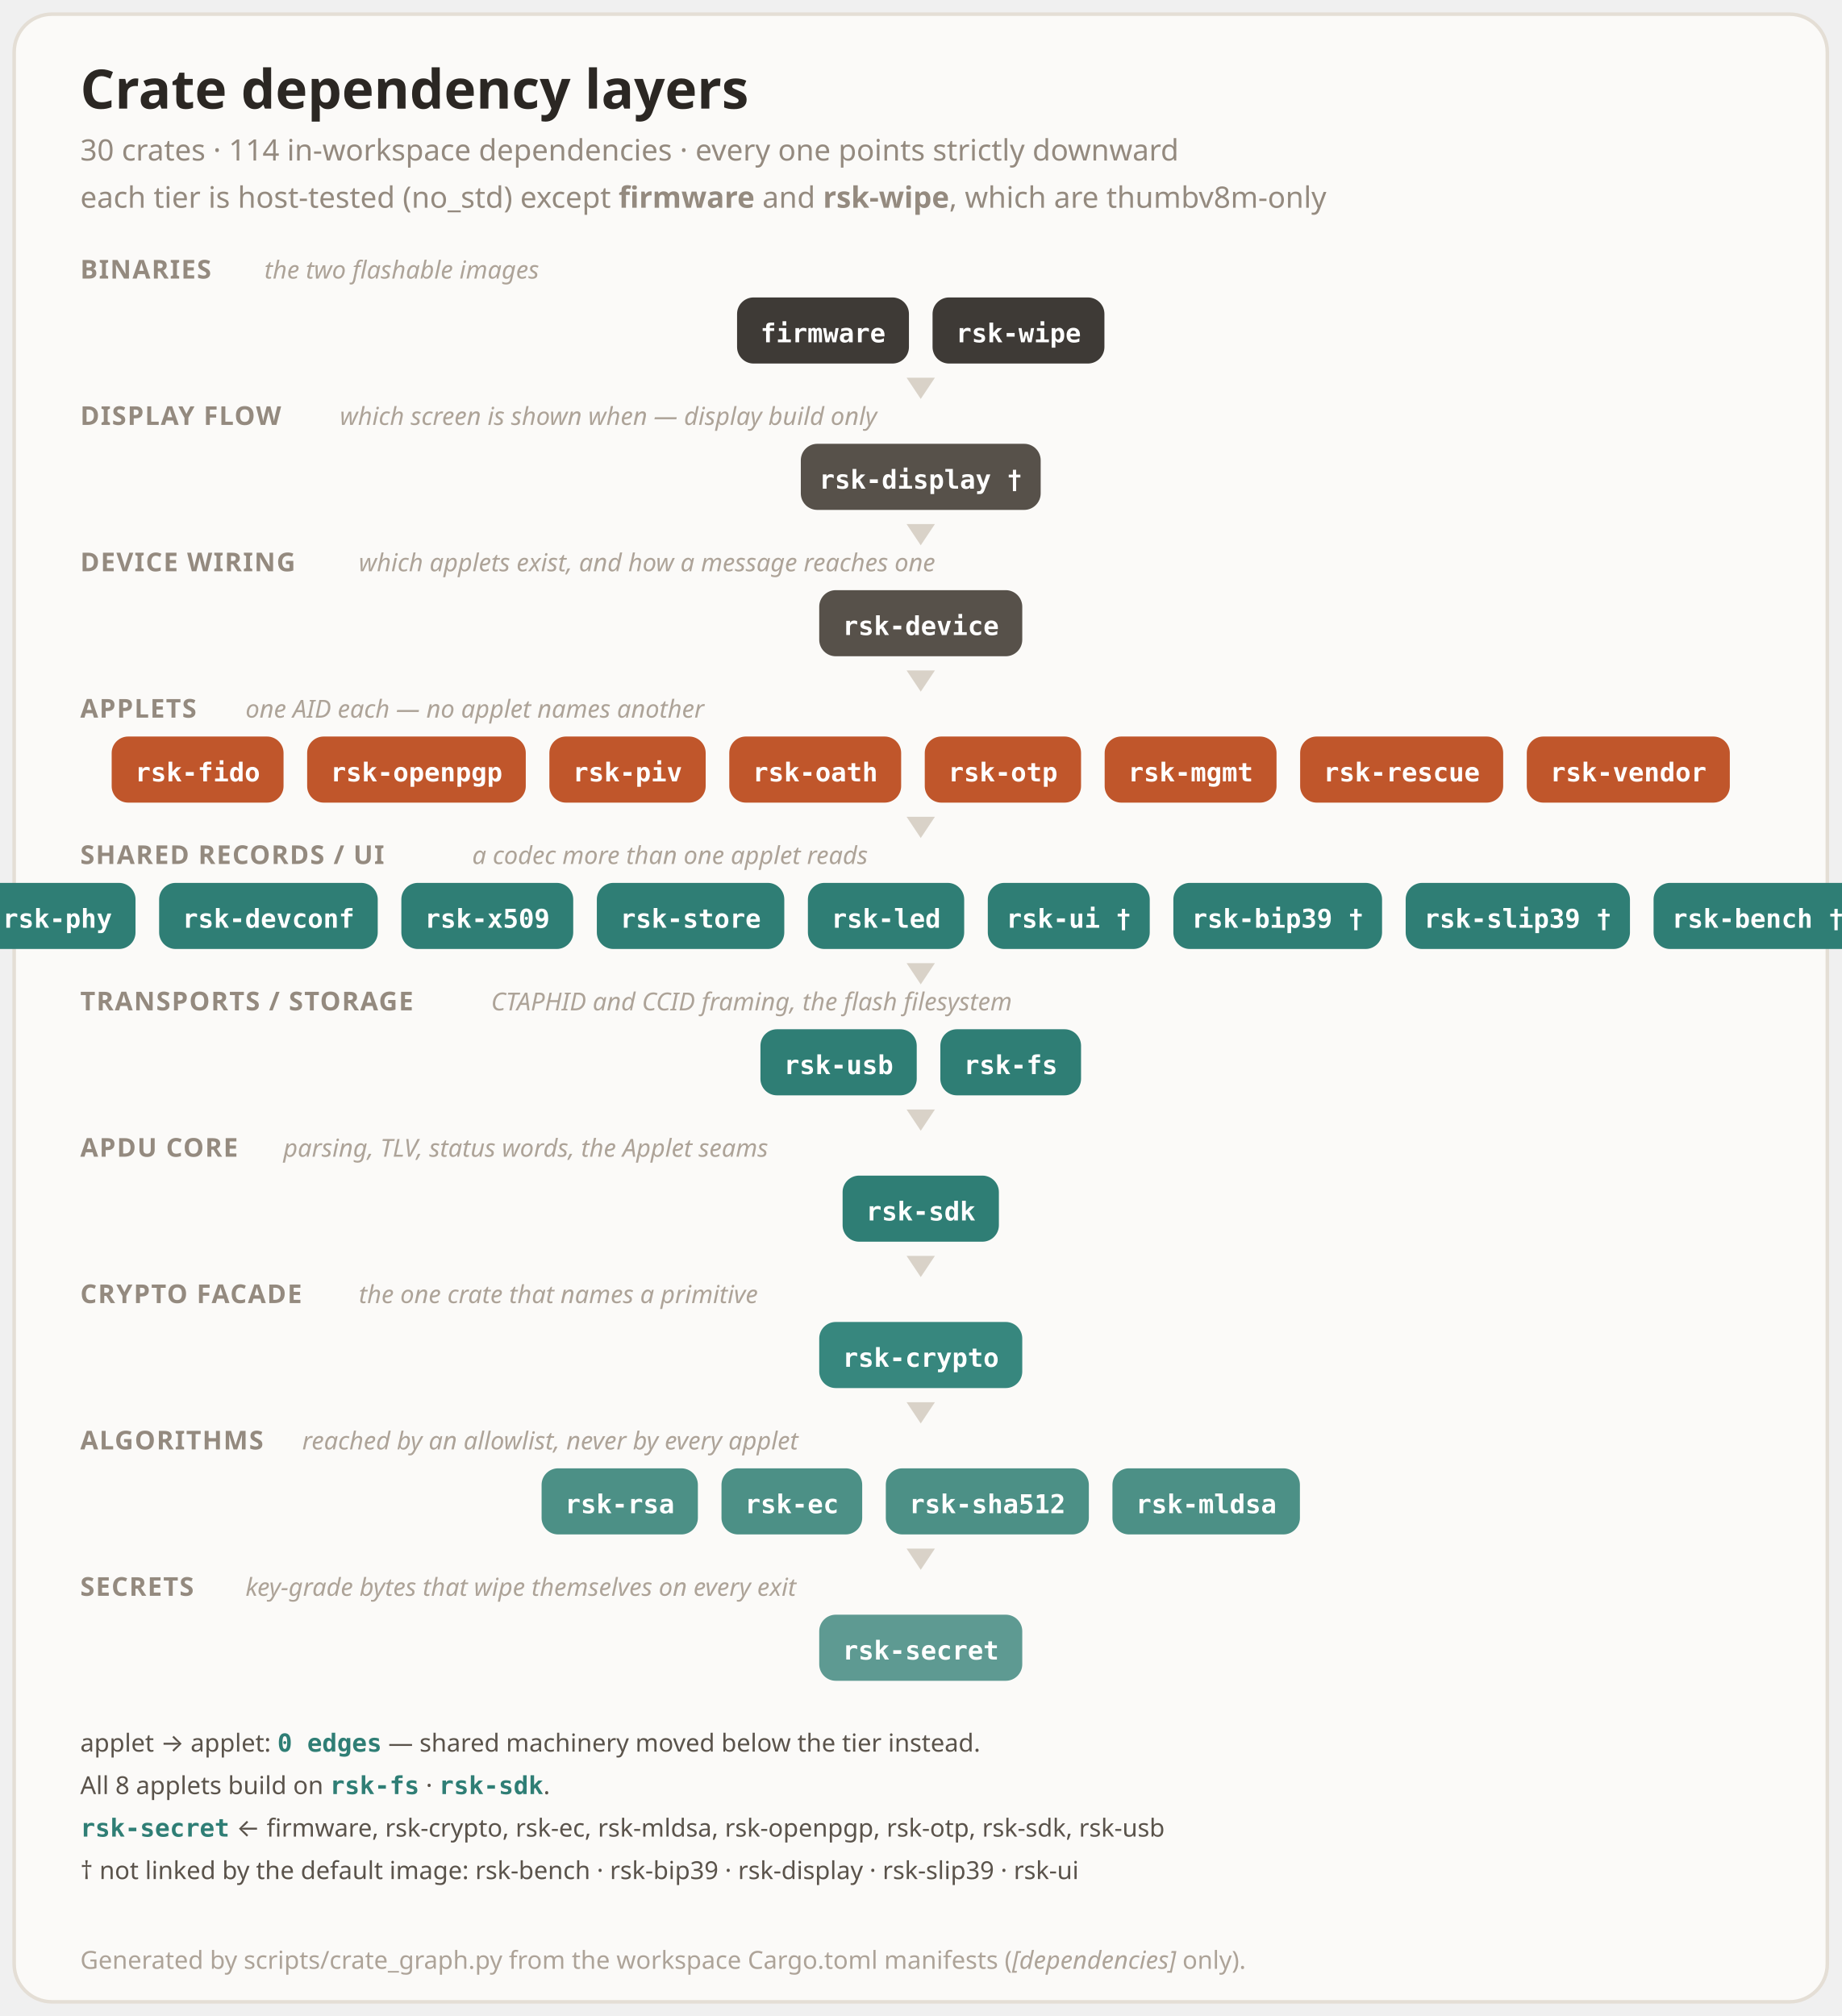
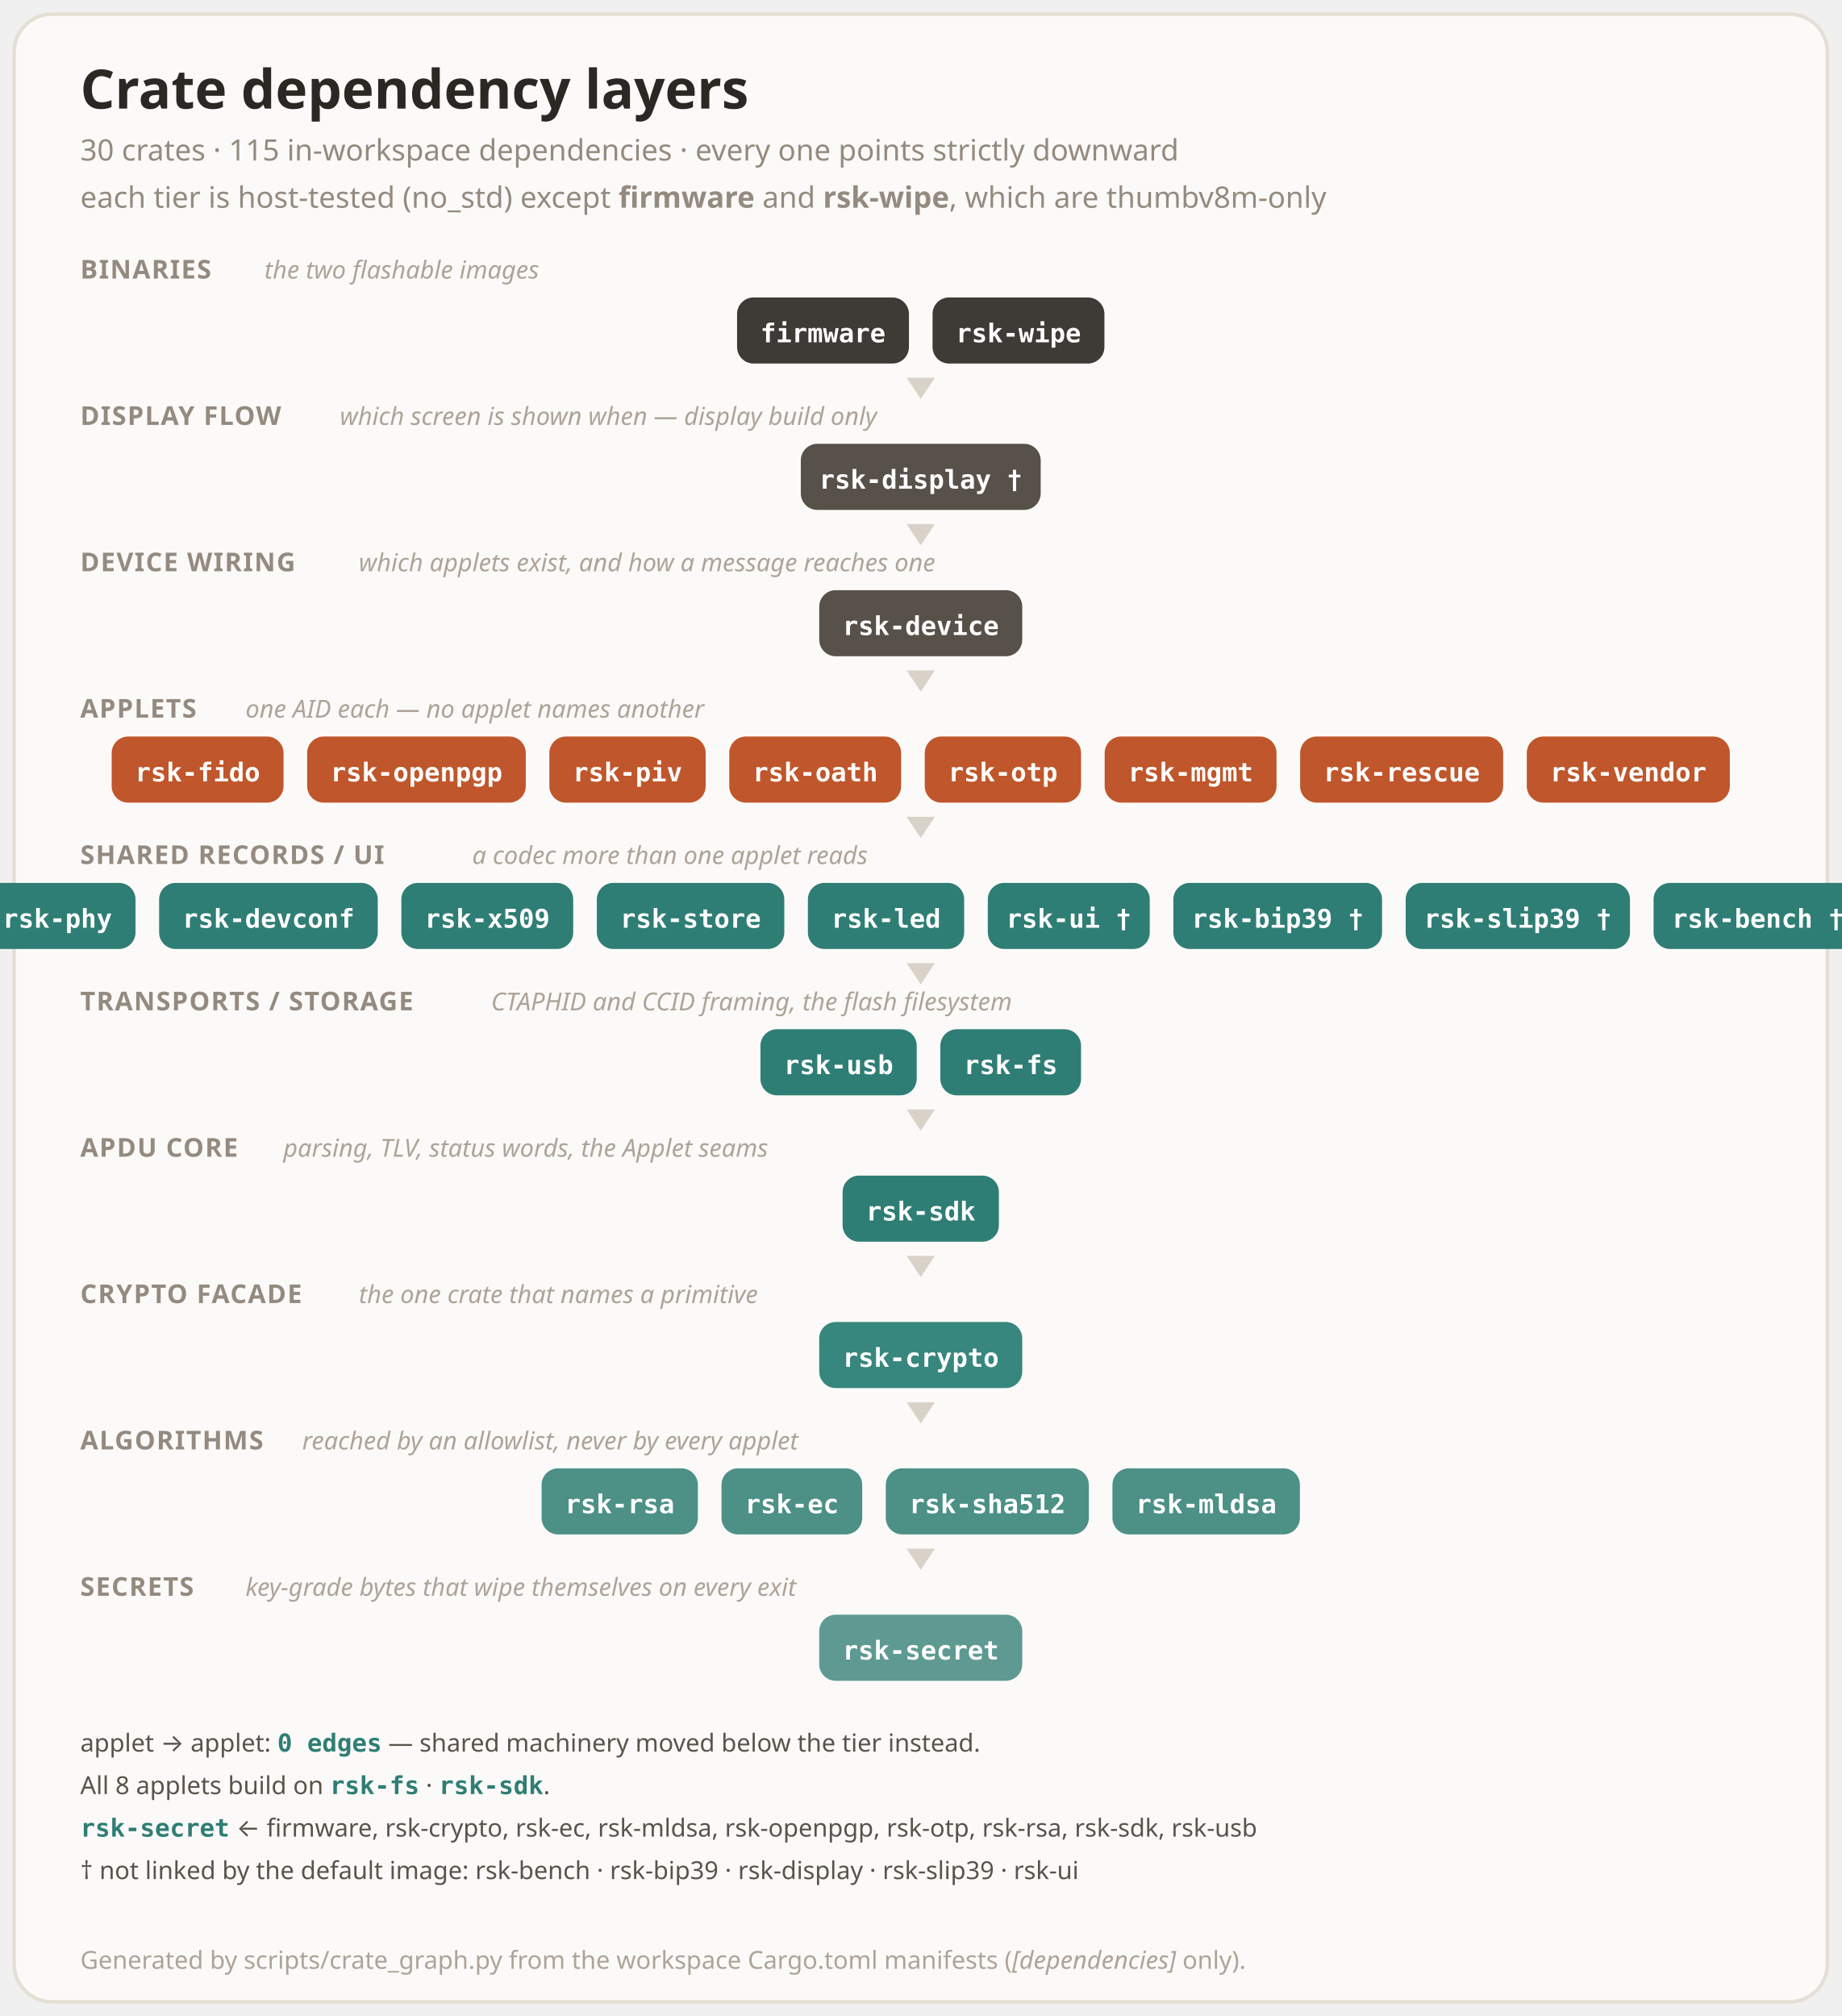
<svg xmlns="http://www.w3.org/2000/svg" viewBox="0 0 780 854" role="img" aria-labelledby="ttl dsc" font-family="'Segoe UI', system-ui, -apple-system, sans-serif">
  <defs>
    <style>
      .h1{font-size:23px;font-weight:700;fill:#2B2723}
      .sub{font-size:12.5px;fill:#948A7F}
      .sub2{font-size:10.5px;fill:#ADA398;font-style:italic}
      .tier{font-size:11px;font-weight:700;fill:#948A7F;letter-spacing:.5px}
      .node{font-size:11px;font-weight:700;fill:#fff;font-family:'SF Mono','Roboto Mono',ui-monospace,monospace}
      .note{font-size:10.5px;fill:#5A534B}
      .notek{font-family:'SF Mono','Roboto Mono',ui-monospace,monospace;font-weight:700;fill:#2F7E75}
      .arw{fill:#D9D2C8}
      .foot{font-size:10.5px;fill:#ADA398}
    </style>
  </defs>
  <rect x="6" y="6" width="768" height="842" rx="16" fill="#FBFAF8" stroke="#E4DED5" stroke-width="1.5" />
  <text class="h1" x="34" y="46">Crate dependency layers</text>
-   <text class="sub" x="34" y="68">30 crates · 114 in-workspace dependencies · every one points strictly downward</text>
+   <text class="sub" x="34" y="68">30 crates · 115 in-workspace dependencies · every one points strictly downward</text>
  <text class="sub" x="34" y="88">each tier is host-tested (no_std) except <tspan font-weight="700">firmware</tspan> and <tspan font-weight="700">rsk-wipe</tspan>, which are thumbv8m-only</text>
  <text class="tier" x="34" y="118">BINARIES</text>
  <text class="sub2" x="112" y="118">the two flashable images</text>
  <rect x="312.2" y="126" width="72.8" height="28" rx="7" fill="#3E3A36" />
  <text class="node" x="348.6" y="145" text-anchor="middle">firmware</text>
  <rect x="395.0" y="126" width="72.8" height="28" rx="7" fill="#3E3A36" />
  <text class="node" x="431.4" y="145" text-anchor="middle">rsk-wipe</text>
  <path class="arw" d="M390 160 l6 0 -6 9 -6 -9 z" />
  <text class="tier" x="34" y="180">DISPLAY FLOW</text>
  <text class="sub2" x="144" y="180">which screen is shown when — display build only</text>
  <rect x="339.2" y="188" width="101.6" height="28" rx="7" fill="#57514A" />
  <text class="node" x="390.0" y="207" text-anchor="middle">rsk-display †</text>
  <path class="arw" d="M390 222 l6 0 -6 9 -6 -9 z" />
  <text class="tier" x="34" y="242">DEVICE WIRING</text>
  <text class="sub2" x="152" y="242">which applets exist, and how a message reaches one</text>
  <rect x="347.0" y="250" width="86.0" height="28" rx="7" fill="#57514A" />
  <text class="node" x="390.0" y="269" text-anchor="middle">rsk-device</text>
  <path class="arw" d="M390 284 l6 0 -6 9 -6 -9 z" />
  <text class="tier" x="34" y="304">APPLETS</text>
  <text class="sub2" x="104" y="304">one AID each — no applet names another</text>
  <rect x="47.3" y="312" width="72.8" height="28" rx="7" fill="#C0562B" />
  <text class="node" x="83.7" y="331" text-anchor="middle">rsk-fido</text>
  <rect x="130.1" y="312" width="92.6" height="28" rx="7" fill="#C0562B" />
  <text class="node" x="176.4" y="331" text-anchor="middle">rsk-openpgp</text>
  <rect x="232.7" y="312" width="66.2" height="28" rx="7" fill="#C0562B" />
  <text class="node" x="265.8" y="331" text-anchor="middle">rsk-piv</text>
  <rect x="308.9" y="312" width="72.8" height="28" rx="7" fill="#C0562B" />
  <text class="node" x="345.3" y="331" text-anchor="middle">rsk-oath</text>
  <rect x="391.7" y="312" width="66.2" height="28" rx="7" fill="#C0562B" />
  <text class="node" x="424.8" y="331" text-anchor="middle">rsk-otp</text>
  <rect x="467.9" y="312" width="72.8" height="28" rx="7" fill="#C0562B" />
  <text class="node" x="504.3" y="331" text-anchor="middle">rsk-mgmt</text>
  <rect x="550.7" y="312" width="86.0" height="28" rx="7" fill="#C0562B" />
  <text class="node" x="593.7" y="331" text-anchor="middle">rsk-rescue</text>
  <rect x="646.7" y="312" width="86.0" height="28" rx="7" fill="#C0562B" />
  <text class="node" x="689.7" y="331" text-anchor="middle">rsk-vendor</text>
  <path class="arw" d="M390 346 l6 0 -6 9 -6 -9 z" />
  <text class="tier" x="34" y="366">SHARED RECORDS / UI</text>
  <text class="sub2" x="200" y="366">a codec more than one applet reads</text>
  <rect x="-8.8" y="374" width="66.2" height="28" rx="7" fill="#2F7E75" />
  <text class="node" x="24.3" y="393" text-anchor="middle">rsk-phy</text>
  <rect x="67.4" y="374" width="92.6" height="28" rx="7" fill="#2F7E75" />
  <text class="node" x="113.7" y="393" text-anchor="middle">rsk-devconf</text>
  <rect x="170.0" y="374" width="72.8" height="28" rx="7" fill="#2F7E75" />
  <text class="node" x="206.4" y="393" text-anchor="middle">rsk-x509</text>
  <rect x="252.8" y="374" width="79.4" height="28" rx="7" fill="#2F7E75" />
  <text class="node" x="292.5" y="393" text-anchor="middle">rsk-store</text>
  <rect x="342.2" y="374" width="66.2" height="28" rx="7" fill="#2F7E75" />
  <text class="node" x="375.3" y="393" text-anchor="middle">rsk-led</text>
  <rect x="418.4" y="374" width="68.6" height="28" rx="7" fill="#2F7E75" />
  <text class="node" x="452.7" y="393" text-anchor="middle">rsk-ui †</text>
  <rect x="497.0" y="374" width="88.4" height="28" rx="7" fill="#2F7E75" />
  <text class="node" x="541.2" y="393" text-anchor="middle">rsk-bip39 †</text>
  <rect x="595.4" y="374" width="95.0" height="28" rx="7" fill="#2F7E75" />
  <text class="node" x="642.9" y="393" text-anchor="middle">rsk-slip39 †</text>
  <rect x="700.4" y="374" width="88.4" height="28" rx="7" fill="#2F7E75" />
  <text class="node" x="744.6" y="393" text-anchor="middle">rsk-bench †</text>
  <path class="arw" d="M390 408 l6 0 -6 9 -6 -9 z" />
  <text class="tier" x="34" y="428">TRANSPORTS / STORAGE</text>
  <text class="sub2" x="208" y="428">CTAPHID and CCID framing, the flash filesystem</text>
  <rect x="322.1" y="436" width="66.2" height="28" rx="7" fill="#2F7E75" />
  <text class="node" x="355.2" y="455" text-anchor="middle">rsk-usb</text>
  <rect x="398.3" y="436" width="59.6" height="28" rx="7" fill="#2F7E75" />
  <text class="node" x="428.1" y="455" text-anchor="middle">rsk-fs</text>
  <path class="arw" d="M390 470 l6 0 -6 9 -6 -9 z" />
  <text class="tier" x="34" y="490">APDU CORE</text>
  <text class="sub2" x="120" y="490">parsing, TLV, status words, the Applet seams</text>
  <rect x="356.9" y="498" width="66.2" height="28" rx="7" fill="#2F7E75" />
  <text class="node" x="390.0" y="517" text-anchor="middle">rsk-sdk</text>
  <path class="arw" d="M390 532 l6 0 -6 9 -6 -9 z" />
  <text class="tier" x="34" y="552">CRYPTO FACADE</text>
  <text class="sub2" x="152" y="552">the one crate that names a primitive</text>
  <rect x="347.0" y="560" width="86.0" height="28" rx="7" fill="#37877E" />
  <text class="node" x="390.0" y="579" text-anchor="middle">rsk-crypto</text>
  <path class="arw" d="M390 594 l6 0 -6 9 -6 -9 z" />
  <text class="tier" x="34" y="614">ALGORITHMS</text>
  <text class="sub2" x="128" y="614">reached by an allowlist, never by every applet</text>
  <rect x="229.4" y="622" width="66.2" height="28" rx="7" fill="#4C9086" />
  <text class="node" x="262.5" y="641" text-anchor="middle">rsk-rsa</text>
  <rect x="305.6" y="622" width="59.6" height="28" rx="7" fill="#4C9086" />
  <text class="node" x="335.4" y="641" text-anchor="middle">rsk-ec</text>
  <rect x="375.2" y="622" width="86.0" height="28" rx="7" fill="#4C9086" />
  <text class="node" x="418.2" y="641" text-anchor="middle">rsk-sha512</text>
  <rect x="471.2" y="622" width="79.4" height="28" rx="7" fill="#4C9086" />
  <text class="node" x="510.9" y="641" text-anchor="middle">rsk-mldsa</text>
  <path class="arw" d="M390 656 l6 0 -6 9 -6 -9 z" />
  <text class="tier" x="34" y="676">SECRETS</text>
  <text class="sub2" x="104" y="676">key-grade bytes that wipe themselves on every exit</text>
  <rect x="347.0" y="684" width="86.0" height="28" rx="7" fill="#5E9A92" />
  <text class="node" x="390.0" y="703" text-anchor="middle">rsk-secret</text>
  <text class="note" x="34" y="742">applet → applet: <tspan class="notek">0 edges</tspan> — shared machinery moved below the tier instead.</text>
  <text class="note" x="34" y="760">All 8 applets build on <tspan class="notek">rsk-fs</tspan> · <tspan class="notek">rsk-sdk</tspan>.</text>
  <text class="note" x="34" y="778">
-     <tspan class="notek">rsk-secret</tspan> ← firmware, rsk-crypto, rsk-ec, rsk-mldsa, rsk-openpgp, rsk-otp, rsk-sdk, rsk-usb</text>
+     <tspan class="notek">rsk-secret</tspan> ← firmware, rsk-crypto, rsk-ec, rsk-mldsa, rsk-openpgp, rsk-otp, rsk-rsa, rsk-sdk, rsk-usb</text>
  <text class="note" x="34" y="796">† not linked by the default image: rsk-bench · rsk-bip39 · rsk-display · rsk-slip39 · rsk-ui</text>
  <text class="foot" x="34" y="834">Generated by scripts/crate_graph.py from the workspace Cargo.toml manifests (<tspan font-style="italic">[dependencies]</tspan> only).</text>
</svg>
